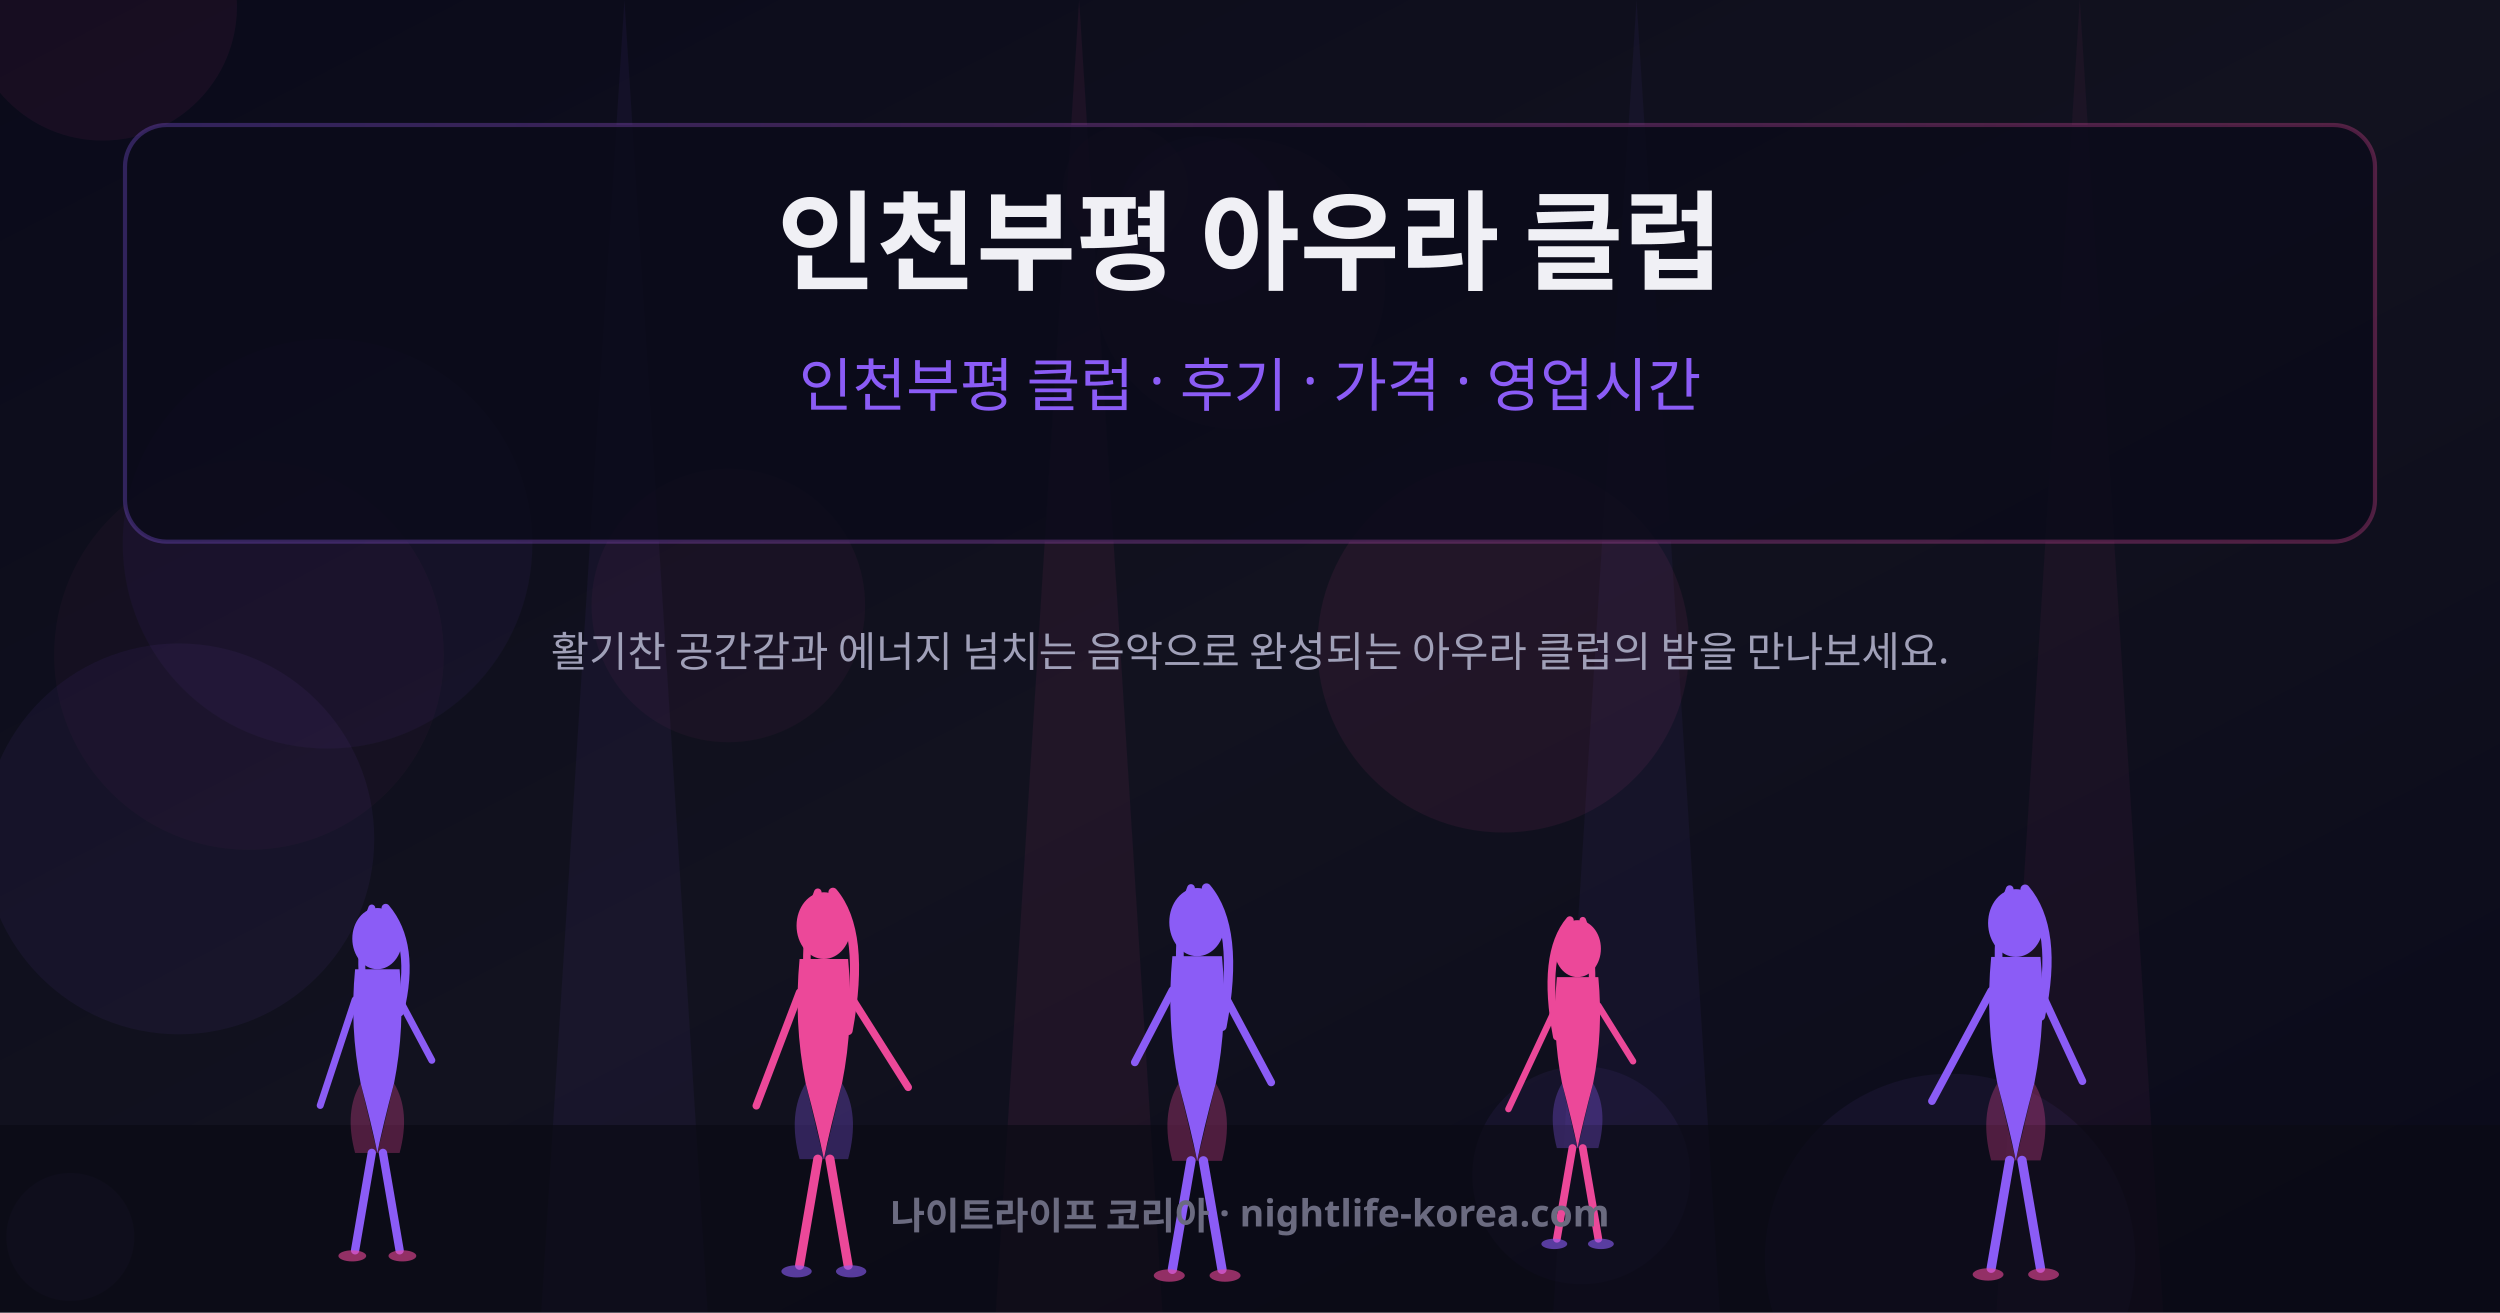
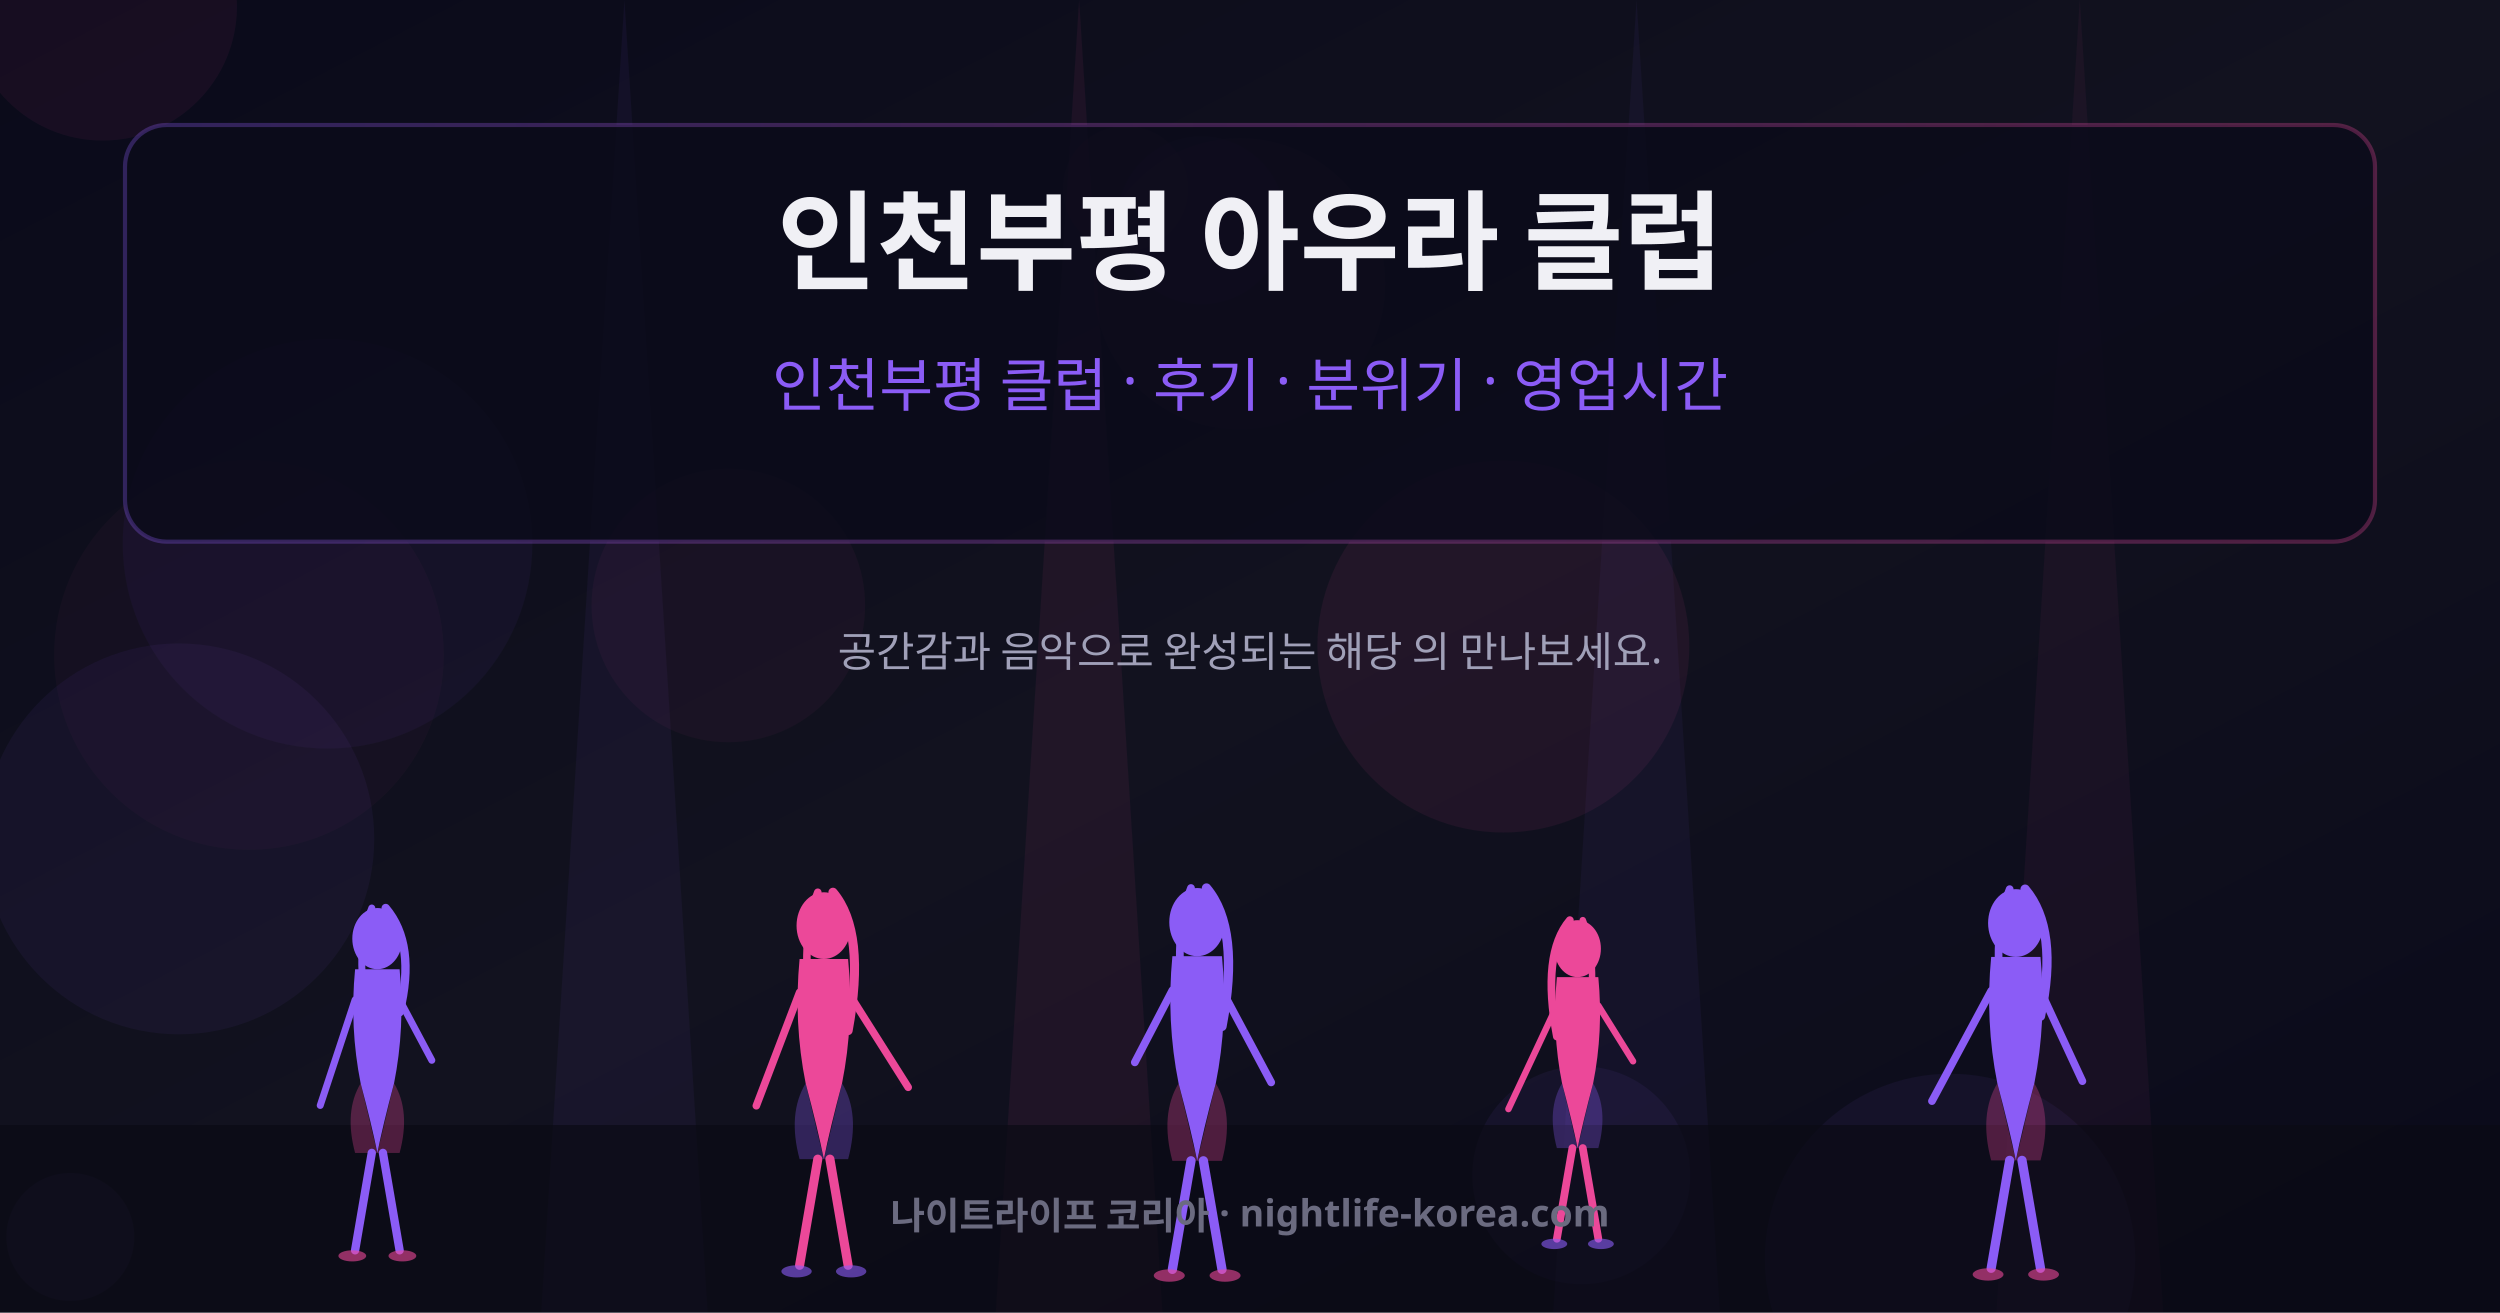
<svg xmlns="http://www.w3.org/2000/svg" viewBox="0 0 1200 630" width="1200" height="630">
  <defs>
    <linearGradient id="ogbg" x1="0%" y1="0%" x2="100%" y2="100%">
      <stop offset="0%" style="stop-color:#0a0a1a" />
      <stop offset="50%" style="stop-color:#12121f" />
      <stop offset="100%" style="stop-color:#0a0a1a" />
    </linearGradient>
    <linearGradient id="ogtxt" x1="0%" y1="0%" x2="100%" y2="0%">
      <stop offset="0%" style="stop-color:#8b5cf6" />
      <stop offset="100%" style="stop-color:#ec4899" />
    </linearGradient>
  </defs>
  <rect width="1200" height="630" fill="url(#ogbg)" />
  <polygon points="299.724,0 259.724,630 339.724,630" fill="#8b5cf6" opacity="0.055" />
  <polygon points="517.978,0 477.978,630 557.978,630" fill="#ec4899" opacity="0.067" />
  <polygon points="785.547,0 745.547,630 825.547,630" fill="#8b5cf6" opacity="0.053" />
  <polygon points="998.298,0 958.298,630 1038.298,630" fill="#ec4899" opacity="0.053" />
  <circle cx="349.6" cy="290.622" r="65.648" fill="#ec4899" opacity="0.045" />
  <circle cx="759.003" cy="564.119" r="52.317" fill="#8b5cf6" opacity="0.07" />
  <circle cx="157.217" cy="260.989" r="98.326" fill="#8b5cf6" opacity="0.047" />
  <circle cx="594.999" cy="136.183" r="69.85" fill="#ec4899" opacity="0.057" />
  <circle cx="540.316" cy="90.5" r="30.111" fill="#ec4899" opacity="0.052" />
  <circle cx="85.83" cy="402.662" r="93.795" fill="#8b5cf6" opacity="0.06" />
  <circle cx="119.492" cy="314.384" r="93.519" fill="#ec4899" opacity="0.033" />
  <circle cx="721.604" cy="310.341" r="89.27" fill="#ec4899" opacity="0.072" />
  <circle cx="33.769" cy="593.727" r="30.694" fill="#8b5cf6" opacity="0.078" />
  <circle cx="49.299" cy="3.023" r="64.449" fill="#ec4899" opacity="0.059" />
  <circle cx="576.629" cy="105.734" r="40.303" fill="#8b5cf6" opacity="0.044" />
  <circle cx="936.024" cy="604.284" r="88.877" fill="#8b5cf6" opacity="0.063" />
  <rect x="0" y="540" width="1200" height="90" fill="#0a0a14" opacity="0.7" />
  <g transform="translate(181.1272,520) scale(1.335747)">
    <ellipse cx="0" cy="-52" rx="9" ry="11" fill="#8b5cf6" />
    <path d="M3,-63 Q14,-50 8,-25.541" stroke="#8b5cf6" stroke-width="3" fill="none" stroke-linecap="round" />
    <path d="M-2,-63 Q-8,-48 -4,-28.541" stroke="#8b5cf6" stroke-width="2.5" fill="none" stroke-linecap="round" />
    <path d="M-8,-41 Q-10,-20 -6,0 Q-2,15 0,25 Q2,15 6,0 Q10,-20 8,-41 Z" fill="#8b5cf6" />
    <path d="M-6,0 Q-12,10 -8,25 L0,25 Z" fill="#ec4899" opacity="0.3" />
    <path d="M6,0 Q12,10 8,25 L0,25 Z" fill="#ec4899" opacity="0.3" />
    <line x1="-2" y1="25" x2="-8" y2="60" stroke="#8b5cf6" stroke-width="3" stroke-linecap="round" />
    <line x1="2" y1="25" x2="8" y2="60" stroke="#8b5cf6" stroke-width="3" stroke-linecap="round" />
    <ellipse cx="-9" cy="62" rx="5" ry="2" fill="#ec4899" opacity="0.6" />
    <ellipse cx="9" cy="62" rx="5" ry="2" fill="#ec4899" opacity="0.6" />
    <line x1="-8" y1="-30" x2="-20.529" y2="7.949" stroke="#8b5cf6" stroke-width="2.5" stroke-linecap="round" />
    <line x1="8" y1="-30" x2="19.575" y2="-8.274" stroke="#8b5cf6" stroke-width="2.5" stroke-linecap="round" />
  </g>
  <g transform="translate(395.4469,520) scale(1.455735)">
    <ellipse cx="0" cy="-52" rx="9" ry="11" fill="#ec4899" />
    <path d="M3,-63 Q14,-50 8,-17.397" stroke="#ec4899" stroke-width="3" fill="none" stroke-linecap="round" />
    <path d="M-2,-63 Q-8,-48 -4,-20.397" stroke="#ec4899" stroke-width="2.5" fill="none" stroke-linecap="round" />
    <path d="M-8,-41 Q-10,-20 -6,0 Q-2,15 0,25 Q2,15 6,0 Q10,-20 8,-41 Z" fill="#ec4899" />
    <path d="M-6,0 Q-12,10 -8,25 L0,25 Z" fill="#8b5cf6" opacity="0.3" />
    <path d="M6,0 Q12,10 8,25 L0,25 Z" fill="#8b5cf6" opacity="0.3" />
    <line x1="-2" y1="25" x2="-8" y2="60" stroke="#ec4899" stroke-width="3" stroke-linecap="round" />
    <line x1="2" y1="25" x2="8" y2="60" stroke="#ec4899" stroke-width="3" stroke-linecap="round" />
    <ellipse cx="-9" cy="62" rx="5" ry="2" fill="#8b5cf6" opacity="0.6" />
    <ellipse cx="9" cy="62" rx="5" ry="2" fill="#8b5cf6" opacity="0.6" />
    <line x1="-8" y1="-30" x2="-22.267" y2="7.399" stroke="#ec4899" stroke-width="2.5" stroke-linecap="round" />
    <line x1="8" y1="-30" x2="27.809" y2="1.31" stroke="#ec4899" stroke-width="2.5" stroke-linecap="round" />
  </g>
  <g transform="translate(574.646,520) scale(1.488116)">
    <ellipse cx="0" cy="-52" rx="9" ry="11" fill="#8b5cf6" />
    <path d="M3,-63 Q14,-50 8,-18.372" stroke="#8b5cf6" stroke-width="3" fill="none" stroke-linecap="round" />
    <path d="M-2,-63 Q-8,-48 -4,-21.372" stroke="#8b5cf6" stroke-width="2.5" fill="none" stroke-linecap="round" />
    <path d="M-8,-41 Q-10,-20 -6,0 Q-2,15 0,25 Q2,15 6,0 Q10,-20 8,-41 Z" fill="#8b5cf6" />
    <path d="M-6,0 Q-12,10 -8,25 L0,25 Z" fill="#ec4899" opacity="0.3" />
    <path d="M6,0 Q12,10 8,25 L0,25 Z" fill="#ec4899" opacity="0.3" />
    <line x1="-2" y1="25" x2="-8" y2="60" stroke="#8b5cf6" stroke-width="3" stroke-linecap="round" />
    <line x1="2" y1="25" x2="8" y2="60" stroke="#8b5cf6" stroke-width="3" stroke-linecap="round" />
    <ellipse cx="-9" cy="62" rx="5" ry="2" fill="#ec4899" opacity="0.6" />
    <ellipse cx="9" cy="62" rx="5" ry="2" fill="#ec4899" opacity="0.6" />
    <line x1="-8" y1="-30" x2="-20.114" y2="-6.768" stroke="#8b5cf6" stroke-width="2.5" stroke-linecap="round" />
    <line x1="8" y1="-30" x2="23.871" y2="-0.304" stroke="#8b5cf6" stroke-width="2.5" stroke-linecap="round" />
  </g>
  <g transform="translate(757.2447,520) scale(1.243204)">
    <ellipse cx="0" cy="-52" rx="9" ry="11" fill="#ec4899" />
    <path d="M-3,-63 Q-14,-50 -8,-18.078" stroke="#ec4899" stroke-width="3" fill="none" stroke-linecap="round" />
    <path d="M2,-63 Q8,-48 4,-21.078" stroke="#ec4899" stroke-width="2.5" fill="none" stroke-linecap="round" />
    <path d="M-8,-41 Q-10,-20 -6,0 Q-2,15 0,25 Q2,15 6,0 Q10,-20 8,-41 Z" fill="#ec4899" />
    <path d="M-6,0 Q-12,10 -8,25 L0,25 Z" fill="#8b5cf6" opacity="0.3" />
    <path d="M6,0 Q12,10 8,25 L0,25 Z" fill="#8b5cf6" opacity="0.3" />
    <line x1="-2" y1="25" x2="-8" y2="60" stroke="#ec4899" stroke-width="3" stroke-linecap="round" />
    <line x1="2" y1="25" x2="8" y2="60" stroke="#ec4899" stroke-width="3" stroke-linecap="round" />
    <ellipse cx="-9" cy="62" rx="5" ry="2" fill="#8b5cf6" opacity="0.6" />
    <ellipse cx="9" cy="62" rx="5" ry="2" fill="#8b5cf6" opacity="0.6" />
    <line x1="-8" y1="-30" x2="-26.703" y2="9.926" stroke="#ec4899" stroke-width="2.5" stroke-linecap="round" />
    <line x1="8" y1="-30" x2="21.405" y2="-8.516" stroke="#ec4899" stroke-width="2.5" stroke-linecap="round" />
  </g>
  <g transform="translate(967.5993,520) scale(1.479552)">
    <ellipse cx="0" cy="-52" rx="9" ry="11" fill="#8b5cf6" />
    <path d="M3,-63 Q14,-50 8,-21.788" stroke="#8b5cf6" stroke-width="3" fill="none" stroke-linecap="round" />
    <path d="M-2,-63 Q-8,-48 -4,-24.788" stroke="#8b5cf6" stroke-width="2.5" fill="none" stroke-linecap="round" />
    <path d="M-8,-41 Q-10,-20 -6,0 Q-2,15 0,25 Q2,15 6,0 Q10,-20 8,-41 Z" fill="#8b5cf6" />
    <path d="M-6,0 Q-12,10 -8,25 L0,25 Z" fill="#ec4899" opacity="0.3" />
    <path d="M6,0 Q12,10 8,25 L0,25 Z" fill="#ec4899" opacity="0.3" />
    <line x1="-2" y1="25" x2="-8" y2="60" stroke="#8b5cf6" stroke-width="3" stroke-linecap="round" />
    <line x1="2" y1="25" x2="8" y2="60" stroke="#8b5cf6" stroke-width="3" stroke-linecap="round" />
    <ellipse cx="-9" cy="62" rx="5" ry="2" fill="#ec4899" opacity="0.6" />
    <ellipse cx="9" cy="62" rx="5" ry="2" fill="#ec4899" opacity="0.6" />
    <line x1="-8" y1="-30" x2="-27.211" y2="5.765" stroke="#8b5cf6" stroke-width="2.5" stroke-linecap="round" />
    <line x1="8" y1="-30" x2="21.596" y2="-0.707" stroke="#8b5cf6" stroke-width="2.5" stroke-linecap="round" />
  </g>
  <rect x="60" y="60" width="1080" height="200" rx="20" fill="#0a0a1a" opacity="0.85" />
  <rect x="60" y="60" width="1080" height="200" rx="20" fill="none" stroke="url(#ogtxt)" stroke-width="2" opacity="0.3" />
  <text x="600" y="135" text-anchor="middle" font-family="'Noto Sans KR',sans-serif" font-size="52" font-weight="800" fill="#f0f0f5">인천부평 아우라 클럽</text>
-   <text x="600" y="195" text-anchor="middle" font-family="'Noto Sans KR',sans-serif" font-size="28" font-weight="500" fill="#8b5cf6">인천부평 클럽 · 후기 · 가격 · 영업시간</text>
+   <text x="600" y="195" text-anchor="middle" font-family="'Noto Sans KR',sans-serif" font-size="28" font-weight="500" fill="#8b5cf6">인천부평 클럽 · 후기 · 분위기 · 영업시간</text>
  <rect x="60" y="290" width="auto" height="40" rx="20" fill="#8b5cf6" opacity="0.15" />
-   <text x="600" y="320" text-anchor="middle" font-family="'Noto Sans KR',sans-serif" font-size="20" fill="#a0a0b8">활기찬 공간감과 에너지 넘치는 음악으로 완성되는 아우라 클럽의 밤을 만나보세요.</text>
+   <text x="600" y="320" text-anchor="middle" font-family="'Noto Sans KR',sans-serif" font-size="20" fill="#a0a0b8">공간감과 음악으로 완성되는 해당 의 만나보세요.</text>
  <text x="600" y="590" text-anchor="middle" font-family="'Noto Sans KR',sans-serif" font-size="18" font-weight="600" fill="#6b6b80">나이트라이프 코리아 · nightlife-korea.com</text>
</svg>
